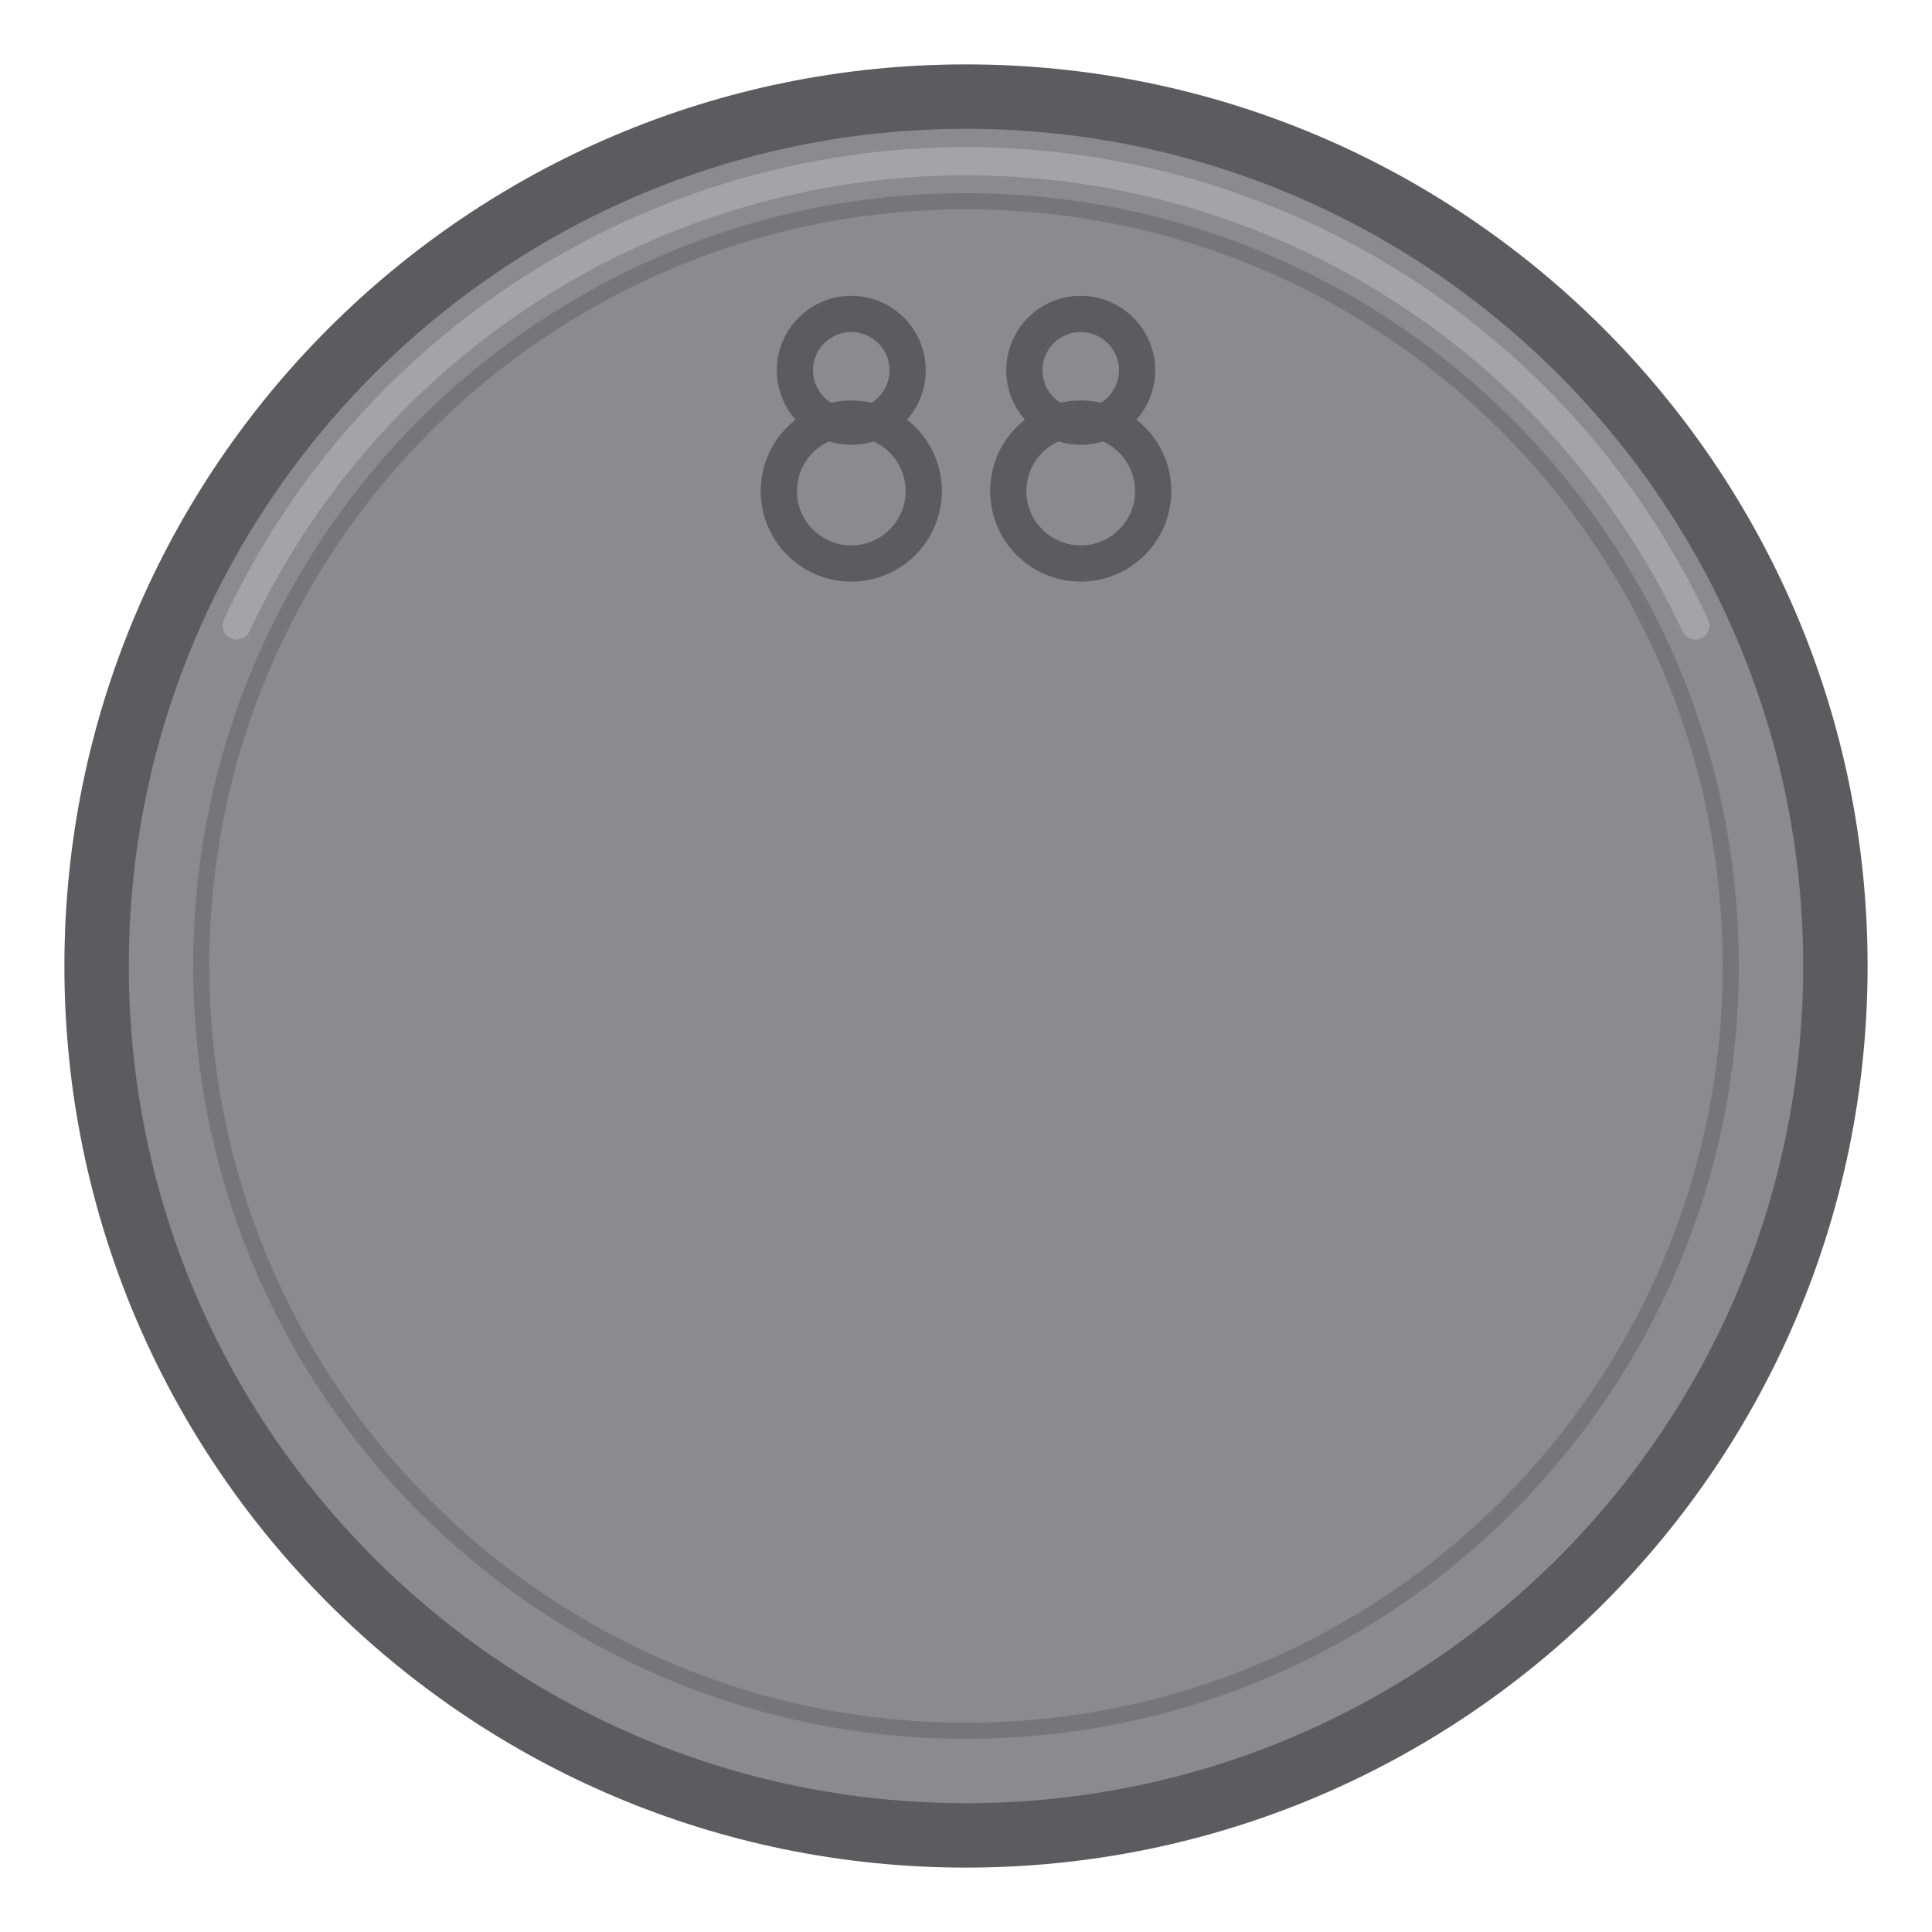
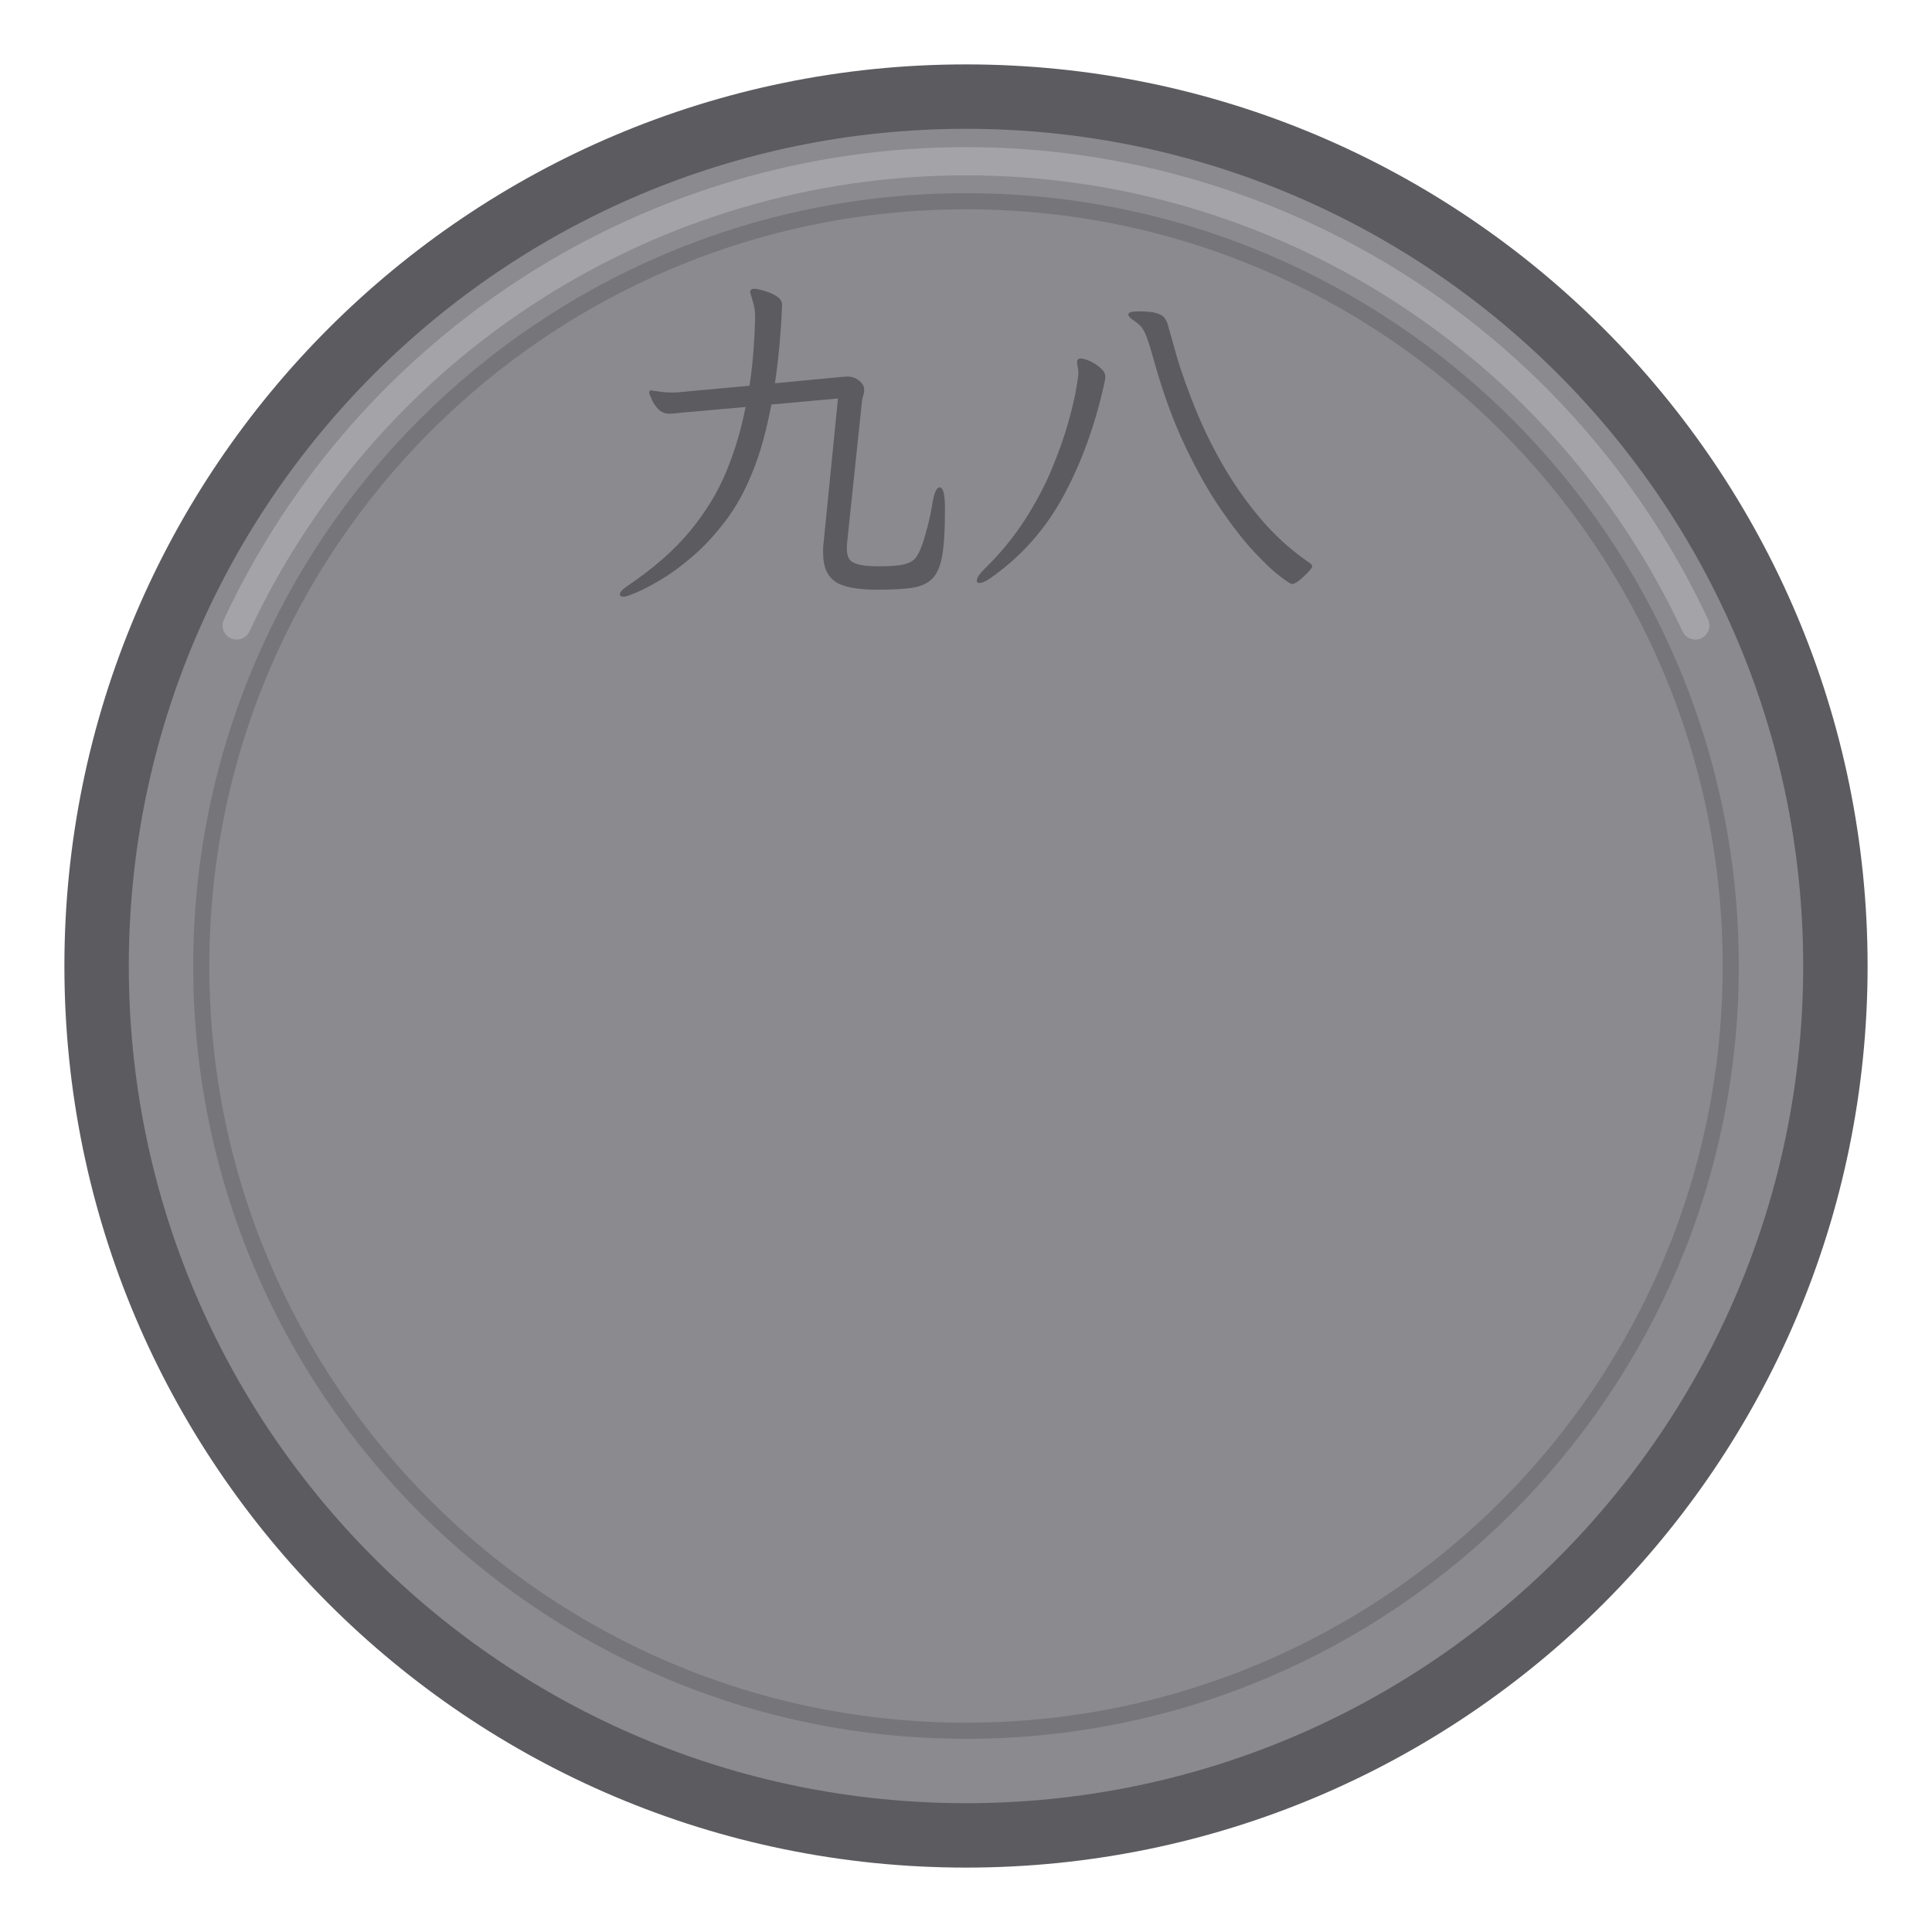
<svg xmlns="http://www.w3.org/2000/svg" width="240" height="240" viewBox="0 0 240 240">
  <circle cx="120" cy="120" r="112" fill="#5b5b60" />
  <circle cx="120" cy="120" r="104" fill="#8a8a8f" />
  <circle cx="120" cy="120" r="95" fill="none" stroke="#5b5b60" stroke-width="2" opacity="0.45" />
  <path d="M29.4 77.7 A100 100 0 0 1 210.6 77.7" fill="none" stroke="#b9b9be" stroke-width="3.5" stroke-linecap="round" opacity="0.55" />
-   <g>
-     <circle cx="105.75" cy="46" r="7" fill="none" stroke="#5b5b60" stroke-width="4.5" />
-     <circle cx="105.75" cy="61" r="9" fill="none" stroke="#5b5b60" stroke-width="4.5" />
-     <circle cx="134.25" cy="46" r="7" fill="none" stroke="#5b5b60" stroke-width="4.5" />
-     <circle cx="134.25" cy="61" r="9" fill="none" stroke="#5b5b60" stroke-width="4.5" />
+   <g transform="translate(77.000 71.012) scale(0.04399)" fill="#5b5b60">
+     <path transform="translate(-45 0)" d="M963-167L963-187Q962-238 948-238Q935-238 927-190Q923-162 914-127.50Q905-93 898-74Q891-54 881.50-40.50Q872-27 849-21Q826-15 778-15Q738-15 718-20.50Q698-26 692-37Q686-48 686-63Q686-70 686.50-77.50Q687-85 688-94L729-483Q730-490 732.50-498Q735-506 735-514Q735-528 720.50-539.50Q706-551 688-551Q684-551 680.50-550.50Q677-550 673-550L483-532Q491-587 496-642.50Q501-698 503-751L503-753Q503-766 492-774.50Q481-783 466-788.50Q451-794 439.50-796.50Q428-799 427-799Q413-799 413-790Q413-787 414-785Q419-769 423-754Q427-739 427-720L427-714Q426-674 422.50-625.50Q419-577 411-525L215-507Q208-506 201.50-506Q195-506 189-506Q176-506 164-507.50Q152-509 138-511Q137-511 136-511.50Q135-512 134-512Q128-512 128-506Q128-502 129-500Q130-499 135.50-485.50Q141-472 153.50-459Q166-446 185-446Q193-446 201-447Q209-448 219-449L400-465Q382-371 346-283.50Q310-196 244-115.50Q178-35 67 40Q45 55 45 64Q45 71 56 71Q63 71 91.50 59Q120 47 162 22Q204-3 251-43.50Q298-84 342-141.50Q386-199 417-275Q436-320 449.50-370Q463-420 473-472L661-489L620-78Q619-71 619-64.50Q619-58 619-52Q619 3 651.50 27Q684 51 773 51Q831 51 868 46Q905 41 926 21Q947 1 955-43.50Q963-88 963-167" />
+     <path transform="translate(968 0)" d="M987-14Q987-21 975-28Q900-80 840.50-150.50Q781-221 735.50-300Q690-379 658-458Q626-537 605-606Q598-632 591.50-655Q585-678 580-695Q577-707 570.50-716Q564-725 547.50-730Q531-735 496-735Q468-735 468-726Q468-719 485-708Q498-699 505.50-690Q513-681 521-659Q529-637 542-590Q580-455 629.50-352Q679-249 729.50-175.50Q780-102 823.50-55.50Q867-9 896 13Q925 35 930 35Q938 35 951.50 24Q965 13 976 1Q987-11 987-14M79 18Q210-74 286.50-217Q363-360 401-536Q402-540 402.50-543.50Q403-547 403-550Q403-563 389.50-575Q376-587 359.50-594.50Q343-602 333-602Q323-602 323-590Q323-589 323.50-587.50Q324-586 324-584Q327-569 327-559Q327-555 321-518Q315-481 298.50-422Q282-363 252.50-291.50Q223-220 175.50-146Q128-72 60-6Q40 14 40 26Q40 32 47 32Q59 32 79 18" />
  </g>
</svg>
